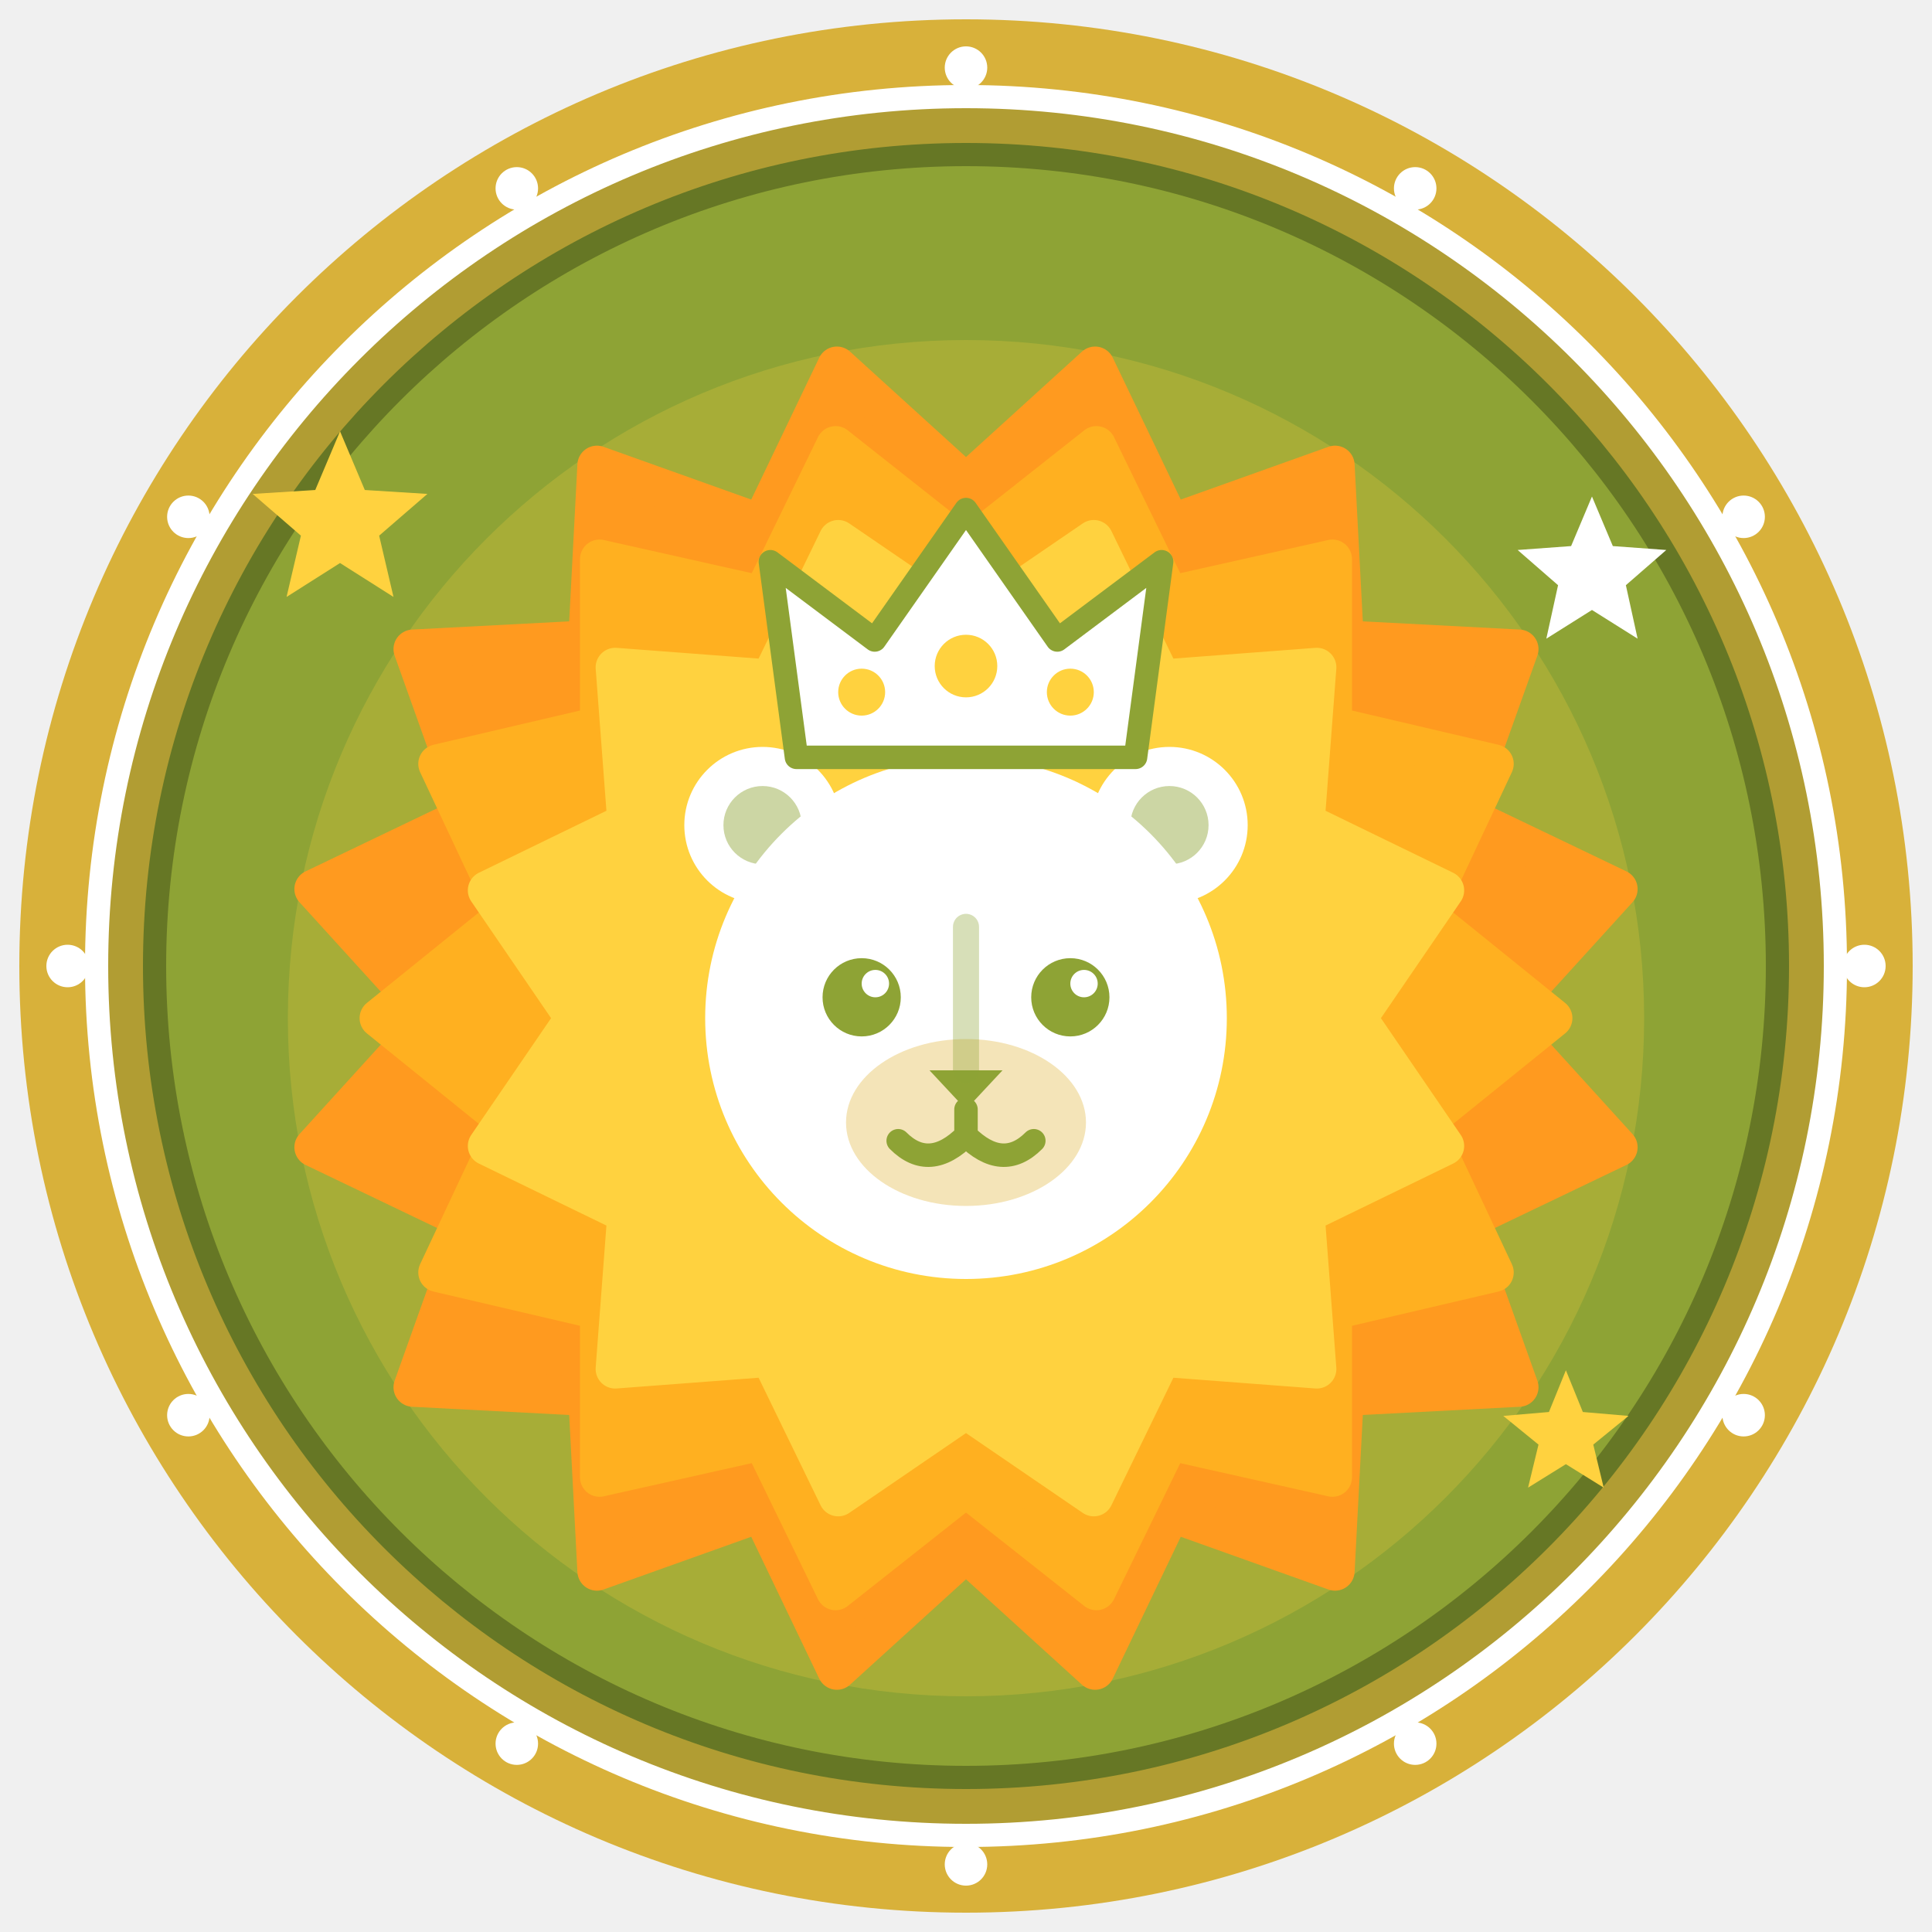
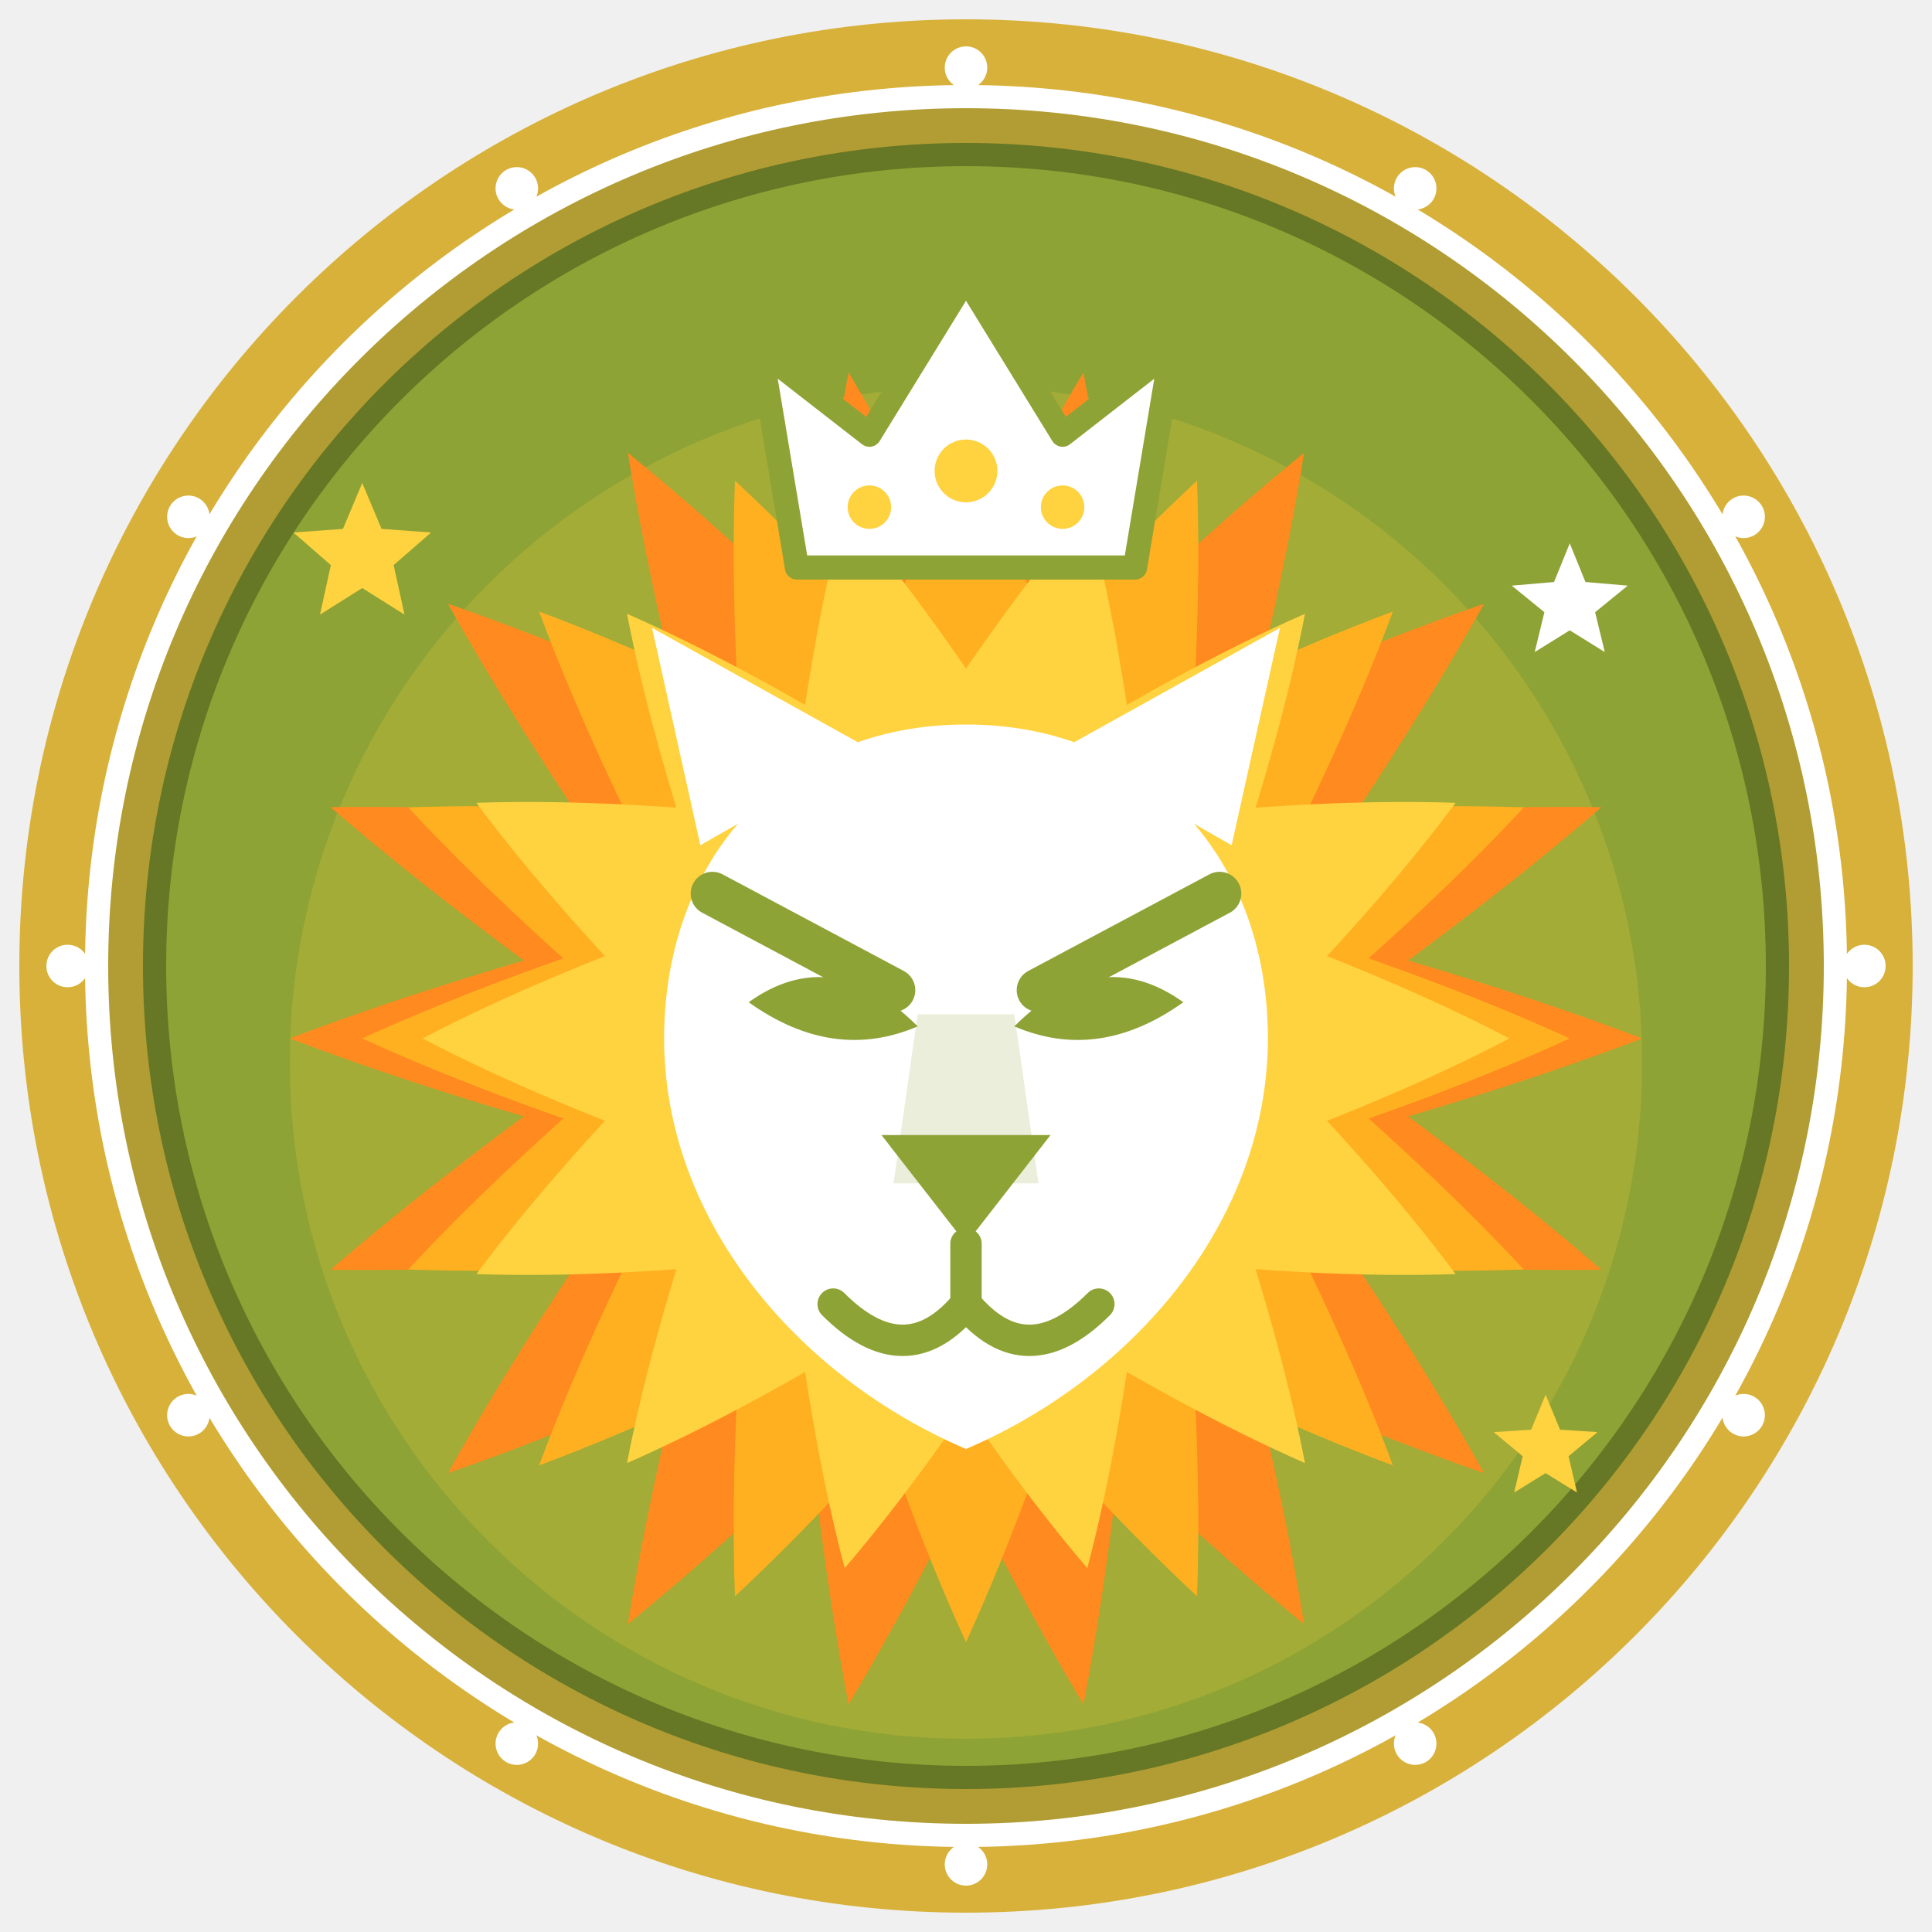
<svg xmlns="http://www.w3.org/2000/svg" viewBox="-100 -100 200 200" width="400" height="400">
  <circle r="98" fill="#D8B13A" />
  <circle r="89" fill="#667725" opacity=".35" />
  <circle r="84" fill="#8EA335" />
  <circle r="84" fill="none" stroke="#667725" stroke-width="2.4" />
  <circle r="90" fill="none" stroke="#FFFFFF" stroke-width="2.4" />
  <circle cx="93.0" cy="0.0" r="2.2" fill="#FFFFFF" />
  <circle cx="80.5" cy="46.5" r="2.2" fill="#FFFFFF" />
  <circle cx="46.5" cy="80.5" r="2.2" fill="#FFFFFF" />
  <circle cx="0.0" cy="93.0" r="2.2" fill="#FFFFFF" />
  <circle cx="-46.5" cy="80.5" r="2.2" fill="#FFFFFF" />
  <circle cx="-80.5" cy="46.5" r="2.2" fill="#FFFFFF" />
  <circle cx="-93.0" cy="0.0" r="2.2" fill="#FFFFFF" />
  <circle cx="-80.5" cy="-46.5" r="2.2" fill="#FFFFFF" />
  <circle cx="-46.5" cy="-80.5" r="2.2" fill="#FFFFFF" />
  <circle cx="-0.0" cy="-93.0" r="2.2" fill="#FFFFFF" />
  <circle cx="46.5" cy="-80.5" r="2.2" fill="#FFFFFF" />
  <circle cx="80.5" cy="-46.5" r="2.2" fill="#FFFFFF" />
-   <g transform="translate(0 0) scale(1.35)">
-     <circle cx="0" cy="4" r="52" fill="#FFD23F" opacity=".22" />
-     <polygon points="50.0,13.9 37.9,19.7 42.4,32.3 29.0,33.0 28.3,46.4 15.7,41.9 9.9,54.0 0.0,45.0 -9.9,54.0 -15.7,41.9 -28.3,46.4 -29.0,33.0 -42.4,32.3 -37.9,19.7 -50.0,13.9 -41.0,4.0 -50.0,-5.9 -37.9,-11.7 -42.4,-24.3 -29.0,-25.0 -28.3,-38.4 -15.7,-33.9 -9.9,-46.0 -0.0,-37.0 9.9,-46.0 15.7,-33.9 28.3,-38.4 29.0,-25.0 42.4,-24.3 37.9,-11.7 50.0,-5.9 41.0,4.0" fill="#FF9A1F" stroke-linejoin="round" stroke="#FF9A1F" stroke-width="3" />
-     <polygon points="45.0,4.0 35.1,12.0 40.5,23.5 28.1,26.4 28.1,39.2 15.6,36.4 10.0,47.9 0.0,40.0 -10.0,47.9 -15.6,36.4 -28.1,39.2 -28.1,26.4 -40.5,23.5 -35.1,12.0 -45.0,4.0 -35.1,-4.0 -40.5,-15.5 -28.1,-18.4 -28.1,-31.2 -15.6,-28.4 -10.0,-39.9 -0.0,-32.0 10.0,-39.9 15.6,-28.4 28.1,-31.2 28.1,-18.4 40.5,-15.5 35.1,-4.0" fill="#FFB020" stroke-linejoin="round" stroke="#FFB020" stroke-width="3" />
-     <polygon points="36.7,13.8 26.0,19.0 26.9,30.9 15.0,30.0 9.8,40.7 0.0,34.0 -9.8,40.7 -15.0,30.0 -26.9,30.9 -26.0,19.0 -36.7,13.8 -30.0,4.0 -36.7,-5.8 -26.0,-11.0 -26.9,-22.9 -15.0,-22.0 -9.8,-32.7 -0.0,-26.0 9.8,-32.7 15.0,-22.0 26.9,-22.9 26.0,-11.0 36.7,-5.8 30.0,4.0" fill="#FFD23F" stroke-linejoin="round" stroke="#FFD23F" stroke-width="3" />
-     <circle cx="-15.6" cy="-10.8" r="6.0" fill="#FFFFFF" />
-     <circle cx="15.6" cy="-10.8" r="6.0" fill="#FFFFFF" />
-     <circle cx="-15.6" cy="-10.8" r="3.0" fill="#8EA335" opacity=".45" />
-     <circle cx="15.6" cy="-10.8" r="3.0" fill="#8EA335" opacity=".45" />
-     <circle cx="0" cy="4" r="20" fill="#FFFFFF" />
-     <circle cx="-8.0" cy="2.4" r="3.0" fill="#8EA335" />
-     <circle cx="8.0" cy="2.4" r="3.0" fill="#8EA335" />
-     <circle cx="-6.95" cy="1.35" r="1.05" fill="#FFFFFF" />
-     <circle cx="9.05" cy="1.35" r="1.05" fill="#FFFFFF" />
-     <ellipse cx="0" cy="12.0" rx="9.2" ry="6.4" fill="#F4E4B8" />
-     <path d="M-2.8,8.0 h5.6 l-2.8,3.0Z" fill="#8EA335" />
-     <path d="M0,11.0 v2.0 M0,13.0 q-2.8,2.8 -5.2,0.4 M0,13.0 q2.8,2.8 5.2,0.4" stroke="#8EA335" stroke-width="1.8" fill="none" stroke-linecap="round" />
-     <path d="M0,-3.0 V8.0" stroke="#8EA335" stroke-width="2" stroke-opacity=".35" stroke-linecap="round" />
-     <g transform="translate(0 -22)">
-       <path d="M-13,6 L-15,-9 L-7,-3 L0,-13 L7,-3 L15,-9 L13,6Z" fill="#FFFFFF" stroke="#8EA335" stroke-width="1.8" stroke-linejoin="round" />
-       <circle cx="0" cy="-1" r="2.4" fill="#FFD23F" />
-       <circle cx="-8" cy="1" r="1.8" fill="#FFD23F" />
-       <circle cx="8" cy="1" r="1.8" fill="#FFD23F" />
+   <g transform="translate(0 0) scale(1.25)">
+     <g transform="translate(0 6)">
+       <circle cx="0" cy="2" r="56" fill="#FFD23F" opacity="0.18" />
+       <path d="M-11,0 Q-5.5,-21.6 0,-36 Q5.5,-21.6 11,0Z" fill="#FF8A1F" transform="rotate(10.0) translate(0 -20)" />
+       <path d="M-11,0 Q-5.5,-21.6 0,-36 Q5.5,-21.6 11,0Z" fill="#FF8A1F" transform="rotate(30.0) translate(0 -20)" />
+       <path d="M-11,0 Q-5.5,-21.6 0,-36 Q5.5,-21.6 11,0Z" fill="#FF8A1F" transform="rotate(50.0) translate(0 -20)" />
+       <path d="M-11,0 Q-5.5,-21.6 0,-36 Q5.5,-21.6 11,0Z" fill="#FF8A1F" transform="rotate(70.0) translate(0 -20)" />
+       <path d="M-11,0 Q-5.5,-21.6 0,-36 Q5.5,-21.6 11,0Z" fill="#FF8A1F" transform="rotate(90.0) translate(0 -20)" />
+       <path d="M-11,0 Q-5.5,-21.6 0,-36 Q5.5,-21.6 11,0Z" fill="#FF8A1F" transform="rotate(110.0) translate(0 -20)" />
+       <path d="M-11,0 Q-5.5,-21.6 0,-36 Q5.5,-21.6 11,0Z" fill="#FF8A1F" transform="rotate(130.0) translate(0 -20)" />
+       <path d="M-11,0 Q-5.5,-21.6 0,-36 Q5.5,-21.6 11,0Z" fill="#FF8A1F" transform="rotate(150.0) translate(0 -20)" />
+       <path d="M-11,0 Q-5.5,-21.6 0,-36 Q5.5,-21.6 11,0Z" fill="#FF8A1F" transform="rotate(170.0) translate(0 -20)" />
+       <path d="M-11,0 Q-5.5,-21.6 0,-36 Q5.5,-21.6 11,0Z" fill="#FF8A1F" transform="rotate(190.0) translate(0 -20)" />
+       <path d="M-11,0 Q-5.5,-21.6 0,-36 Q5.5,-21.6 11,0Z" fill="#FF8A1F" transform="rotate(210.0) translate(0 -20)" />
+       <path d="M-11,0 Q-5.5,-21.6 0,-36 Q5.5,-21.6 11,0Z" fill="#FF8A1F" transform="rotate(230.0) translate(0 -20)" />
+       <path d="M-11,0 Q-5.5,-21.6 0,-36 Q5.5,-21.6 11,0Z" fill="#FF8A1F" transform="rotate(250.0) translate(0 -20)" />
+       <path d="M-11,0 Q-5.5,-21.6 0,-36 Q5.5,-21.6 11,0Z" fill="#FF8A1F" transform="rotate(270.0) translate(0 -20)" />
+       <path d="M-11,0 Q-5.5,-21.6 0,-36 Q5.5,-21.6 11,0Z" fill="#FF8A1F" transform="rotate(290.0) translate(0 -20)" />
+       <path d="M-11,0 Q-5.5,-21.6 0,-36 Q5.5,-21.6 11,0Z" fill="#FF8A1F" transform="rotate(310.0) translate(0 -20)" />
+       <path d="M-11,0 Q-5.5,-21.6 0,-36 Q5.5,-21.6 11,0Z" fill="#FF8A1F" transform="rotate(330.0) translate(0 -20)" />
+       <path d="M-11,0 Q-5.5,-21.6 0,-36 Q5.5,-21.6 11,0Z" fill="#FF8A1F" transform="rotate(350.0) translate(0 -20)" />
+       <path d="M-11,0 Q-5.5,-18.0 0,-30 Q5.5,-18.0 11,0Z" fill="#FFB020" transform="rotate(0.0) translate(0 -20)" />
+       <path d="M-11,0 Q-5.5,-18.0 0,-30 Q5.5,-18.0 11,0Z" fill="#FFB020" transform="rotate(22.5) translate(0 -20)" />
+       <path d="M-11,0 Q-5.5,-18.0 0,-30 Q5.5,-18.0 11,0Z" fill="#FFB020" transform="rotate(45.0) translate(0 -20)" />
+       <path d="M-11,0 Q-5.5,-18.0 0,-30 Q5.5,-18.0 11,0Z" fill="#FFB020" transform="rotate(67.5) translate(0 -20)" />
+       <path d="M-11,0 Q-5.5,-18.0 0,-30 Q5.5,-18.0 11,0Z" fill="#FFB020" transform="rotate(90.0) translate(0 -20)" />
+       <path d="M-11,0 Q-5.5,-18.0 0,-30 Q5.5,-18.0 11,0Z" fill="#FFB020" transform="rotate(112.5) translate(0 -20)" />
+       <path d="M-11,0 Q-5.5,-18.0 0,-30 Q5.5,-18.0 11,0Z" fill="#FFB020" transform="rotate(135.0) translate(0 -20)" />
+       <path d="M-11,0 Q-5.5,-18.0 0,-30 Q5.5,-18.0 11,0Z" fill="#FFB020" transform="rotate(157.5) translate(0 -20)" />
+       <path d="M-11,0 Q-5.5,-18.0 0,-30 Q5.5,-18.0 11,0Z" fill="#FFB020" transform="rotate(180.0) translate(0 -20)" />
+       <path d="M-11,0 Q-5.5,-18.0 0,-30 Q5.5,-18.0 11,0Z" fill="#FFB020" transform="rotate(202.5) translate(0 -20)" />
+       <path d="M-11,0 Q-5.5,-18.0 0,-30 Q5.5,-18.0 11,0Z" fill="#FFB020" transform="rotate(225.0) translate(0 -20)" />
+       <path d="M-11,0 Q-5.5,-18.0 0,-30 Q5.5,-18.0 11,0Z" fill="#FFB020" transform="rotate(247.5) translate(0 -20)" />
+       <path d="M-11,0 Q-5.5,-18.0 0,-30 Q5.5,-18.0 11,0Z" fill="#FFB020" transform="rotate(270.0) translate(0 -20)" />
+       <path d="M-11,0 Q-5.5,-18.0 0,-30 Q5.5,-18.0 11,0Z" fill="#FFB020" transform="rotate(292.5) translate(0 -20)" />
+       <path d="M-11,0 Q-5.5,-18.0 0,-30 Q5.5,-18.0 11,0Z" fill="#FFB020" transform="rotate(315.0) translate(0 -20)" />
+       <path d="M-11,0 Q-5.5,-18.0 0,-30 Q5.5,-18.0 11,0Z" fill="#FFB020" transform="rotate(337.5) translate(0 -20)" />
+       <path d="M-10.5,0 Q-5.25,-15.0 0,-25 Q5.25,-15.0 10.5,0Z" fill="#FFD23F" transform="rotate(12.9) translate(0 -20)" />
+       <path d="M-10.5,0 Q-5.25,-15.0 0,-25 Q5.25,-15.0 10.5,0Z" fill="#FFD23F" transform="rotate(38.6) translate(0 -20)" />
+       <path d="M-10.5,0 Q-5.25,-15.0 0,-25 Q5.25,-15.0 10.5,0Z" fill="#FFD23F" transform="rotate(64.3) translate(0 -20)" />
+       <path d="M-10.5,0 Q-5.25,-15.0 0,-25 Q5.25,-15.0 10.5,0Z" fill="#FFD23F" transform="rotate(90.0) translate(0 -20)" />
+       <path d="M-10.5,0 Q-5.25,-15.0 0,-25 Q5.25,-15.0 10.5,0Z" fill="#FFD23F" transform="rotate(115.7) translate(0 -20)" />
+       <path d="M-10.5,0 Q-5.25,-15.0 0,-25 Q5.25,-15.0 10.5,0Z" fill="#FFD23F" transform="rotate(141.4) translate(0 -20)" />
+       <path d="M-10.5,0 Q-5.25,-15.0 0,-25 Q5.25,-15.0 10.5,0Z" fill="#FFD23F" transform="rotate(167.1) translate(0 -20)" />
+       <path d="M-10.5,0 Q-5.25,-15.0 0,-25 Q5.25,-15.0 10.5,0Z" fill="#FFD23F" transform="rotate(192.9) translate(0 -20)" />
+       <path d="M-10.5,0 Q-5.25,-15.0 0,-25 Q5.25,-15.0 10.5,0Z" fill="#FFD23F" transform="rotate(218.6) translate(0 -20)" />
+       <path d="M-10.5,0 Q-5.25,-15.0 0,-25 Q5.25,-15.0 10.5,0Z" fill="#FFD23F" transform="rotate(244.3) translate(0 -20)" />
+       <path d="M-10.5,0 Q-5.25,-15.0 0,-25 Q5.25,-15.0 10.5,0Z" fill="#FFD23F" transform="rotate(270.0) translate(0 -20)" />
+       <path d="M-10.5,0 Q-5.25,-15.0 0,-25 Q5.25,-15.0 10.5,0Z" fill="#FFD23F" transform="rotate(295.7) translate(0 -20)" />
+       <path d="M-10.5,0 Q-5.25,-15.0 0,-25 Q5.25,-15.0 10.5,0Z" fill="#FFD23F" transform="rotate(321.4) translate(0 -20)" />
+       <path d="M-10.5,0 Q-5.25,-15.0 0,-25 Q5.25,-15.0 10.5,0Z" fill="#FFD23F" transform="rotate(347.1) translate(0 -20)" />
    </g>
-     <polygon points="-48.0,-41.0 -46.1,-36.5 -41.3,-36.2 -45.0,-33.0 -43.9,-28.3 -48.0,-30.9 -52.1,-28.3 -51.0,-33.0 -54.7,-36.2 -49.9,-36.5" fill="#FFD23F" stroke-linejoin="round" />
-     <polygon points="48.0,-36.0 49.6,-32.2 53.7,-31.9 50.6,-29.2 51.5,-25.1 48.0,-27.3 44.5,-25.1 45.4,-29.2 42.3,-31.9 46.4,-32.2" fill="#FFFFFF" stroke-linejoin="round" />
-     <polygon points="46.0,31.0 47.3,34.2 50.8,34.5 48.1,36.7 48.9,40.0 46.0,38.2 43.1,40.0 43.9,36.7 41.2,34.5 44.7,34.2" fill="#FFD23F" stroke-linejoin="round" />
+     <g transform="translate(0 6) scale(1.0)">
+       <path d="M-22,-16 L-26,-34 L-8,-24Z M22,-16 L26,-34 L8,-24Z" fill="#FFFFFF" />
+       <path d="M0,-26 C15,-26 25,-15 25,0 C25,15 14,28 0,34 C-14,28 -25,15 -25,0 C-25,-15 -15,-26 0,-26Z" fill="#FFFFFF" />
+       <path d="M-21,-12 L-6,-4 M21,-12 L6,-4" stroke="#8EA335" stroke-width="3.6" stroke-linecap="round" />
+       <path d="M-18,-3 Q-11,-8 -4,-1 Q-11,2 -18,-3Z M18,-3 Q11,-8 4,-1 Q11,2 18,-3Z" fill="#8EA335" />
+       <path d="M-4,-2 L4,-2 L6,12 L-6,12Z" fill="#8EA335" fill-opacity=".18" />
+       <path d="M-7,8 H7 L0,17Z" fill="#8EA335" />
+       <path d="M0,17 V22 M-11,22 Q-5,28 0,22 Q5,28 11,22" stroke="#8EA335" stroke-width="2.6" fill="none" stroke-linecap="round" />
+     </g>
+     <g transform="translate(0 -41)">
+       <path d="M-14,8 L-17,-10 L-8,-3 L0,-16 L8,-3 L17,-10 L14,8Z" fill="#FFFFFF" stroke="#8EA335" stroke-width="2" stroke-linejoin="round" />
+       <circle cy="0" r="2.6" fill="#FFD23F" />
+       <circle cx="-8" cy="3" r="1.8" fill="#FFD23F" />
+       <circle cx="8" cy="3" r="1.8" fill="#FFD23F" />
+     </g>
+     <polygon points="-50.0,-40.0 -48.4,-36.2 -44.3,-35.9 -47.4,-33.2 -46.5,-29.1 -50.0,-31.3 -53.5,-29.1 -52.6,-33.2 -55.7,-35.9 -51.6,-36.2" fill="#FFD23F" stroke-linejoin="round" />
+     <polygon points="50.0,-35.0 51.3,-31.8 54.8,-31.5 52.1,-29.3 52.9,-26.0 50.0,-27.8 47.1,-26.0 47.9,-29.3 45.2,-31.5 48.7,-31.8" fill="#FFFFFF" stroke-linejoin="round" />
+     <polygon points="48.0,35.5 49.2,38.4 52.3,38.6 49.9,40.6 50.6,43.6 48.0,42.0 45.4,43.6 46.1,40.6 43.7,38.6 46.8,38.4" fill="#FFD23F" stroke-linejoin="round" />
  </g>
</svg>
